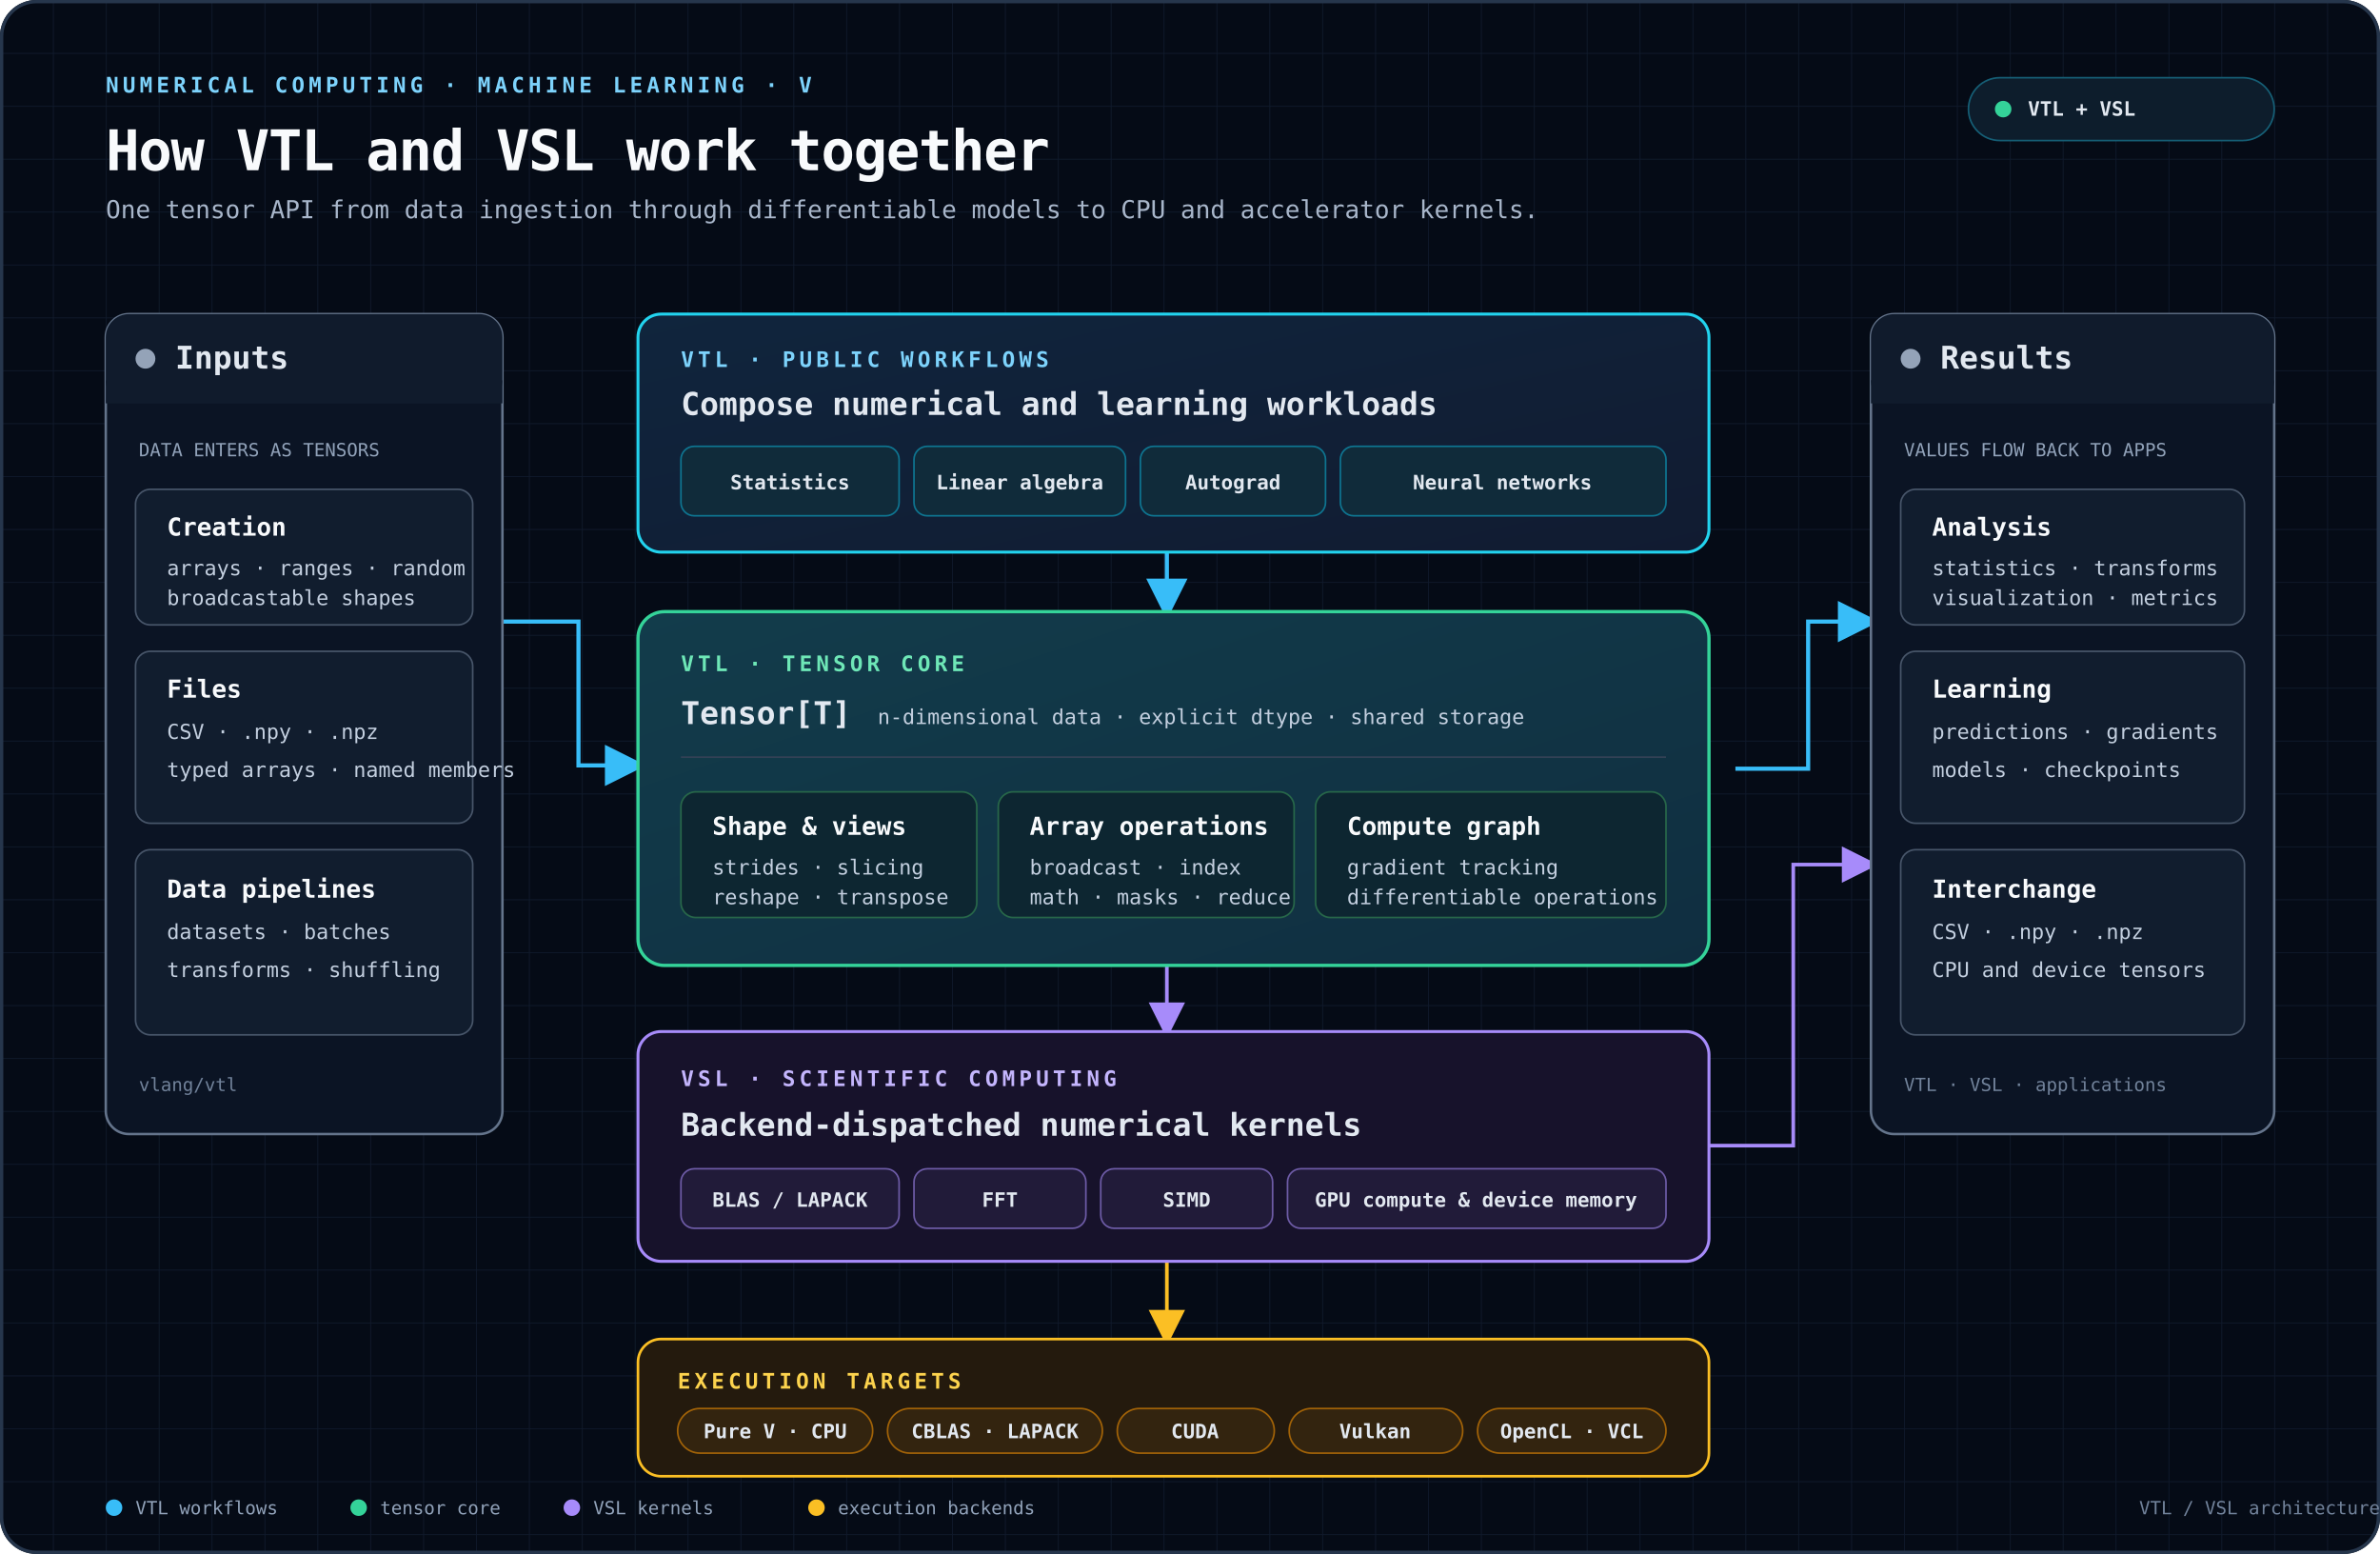
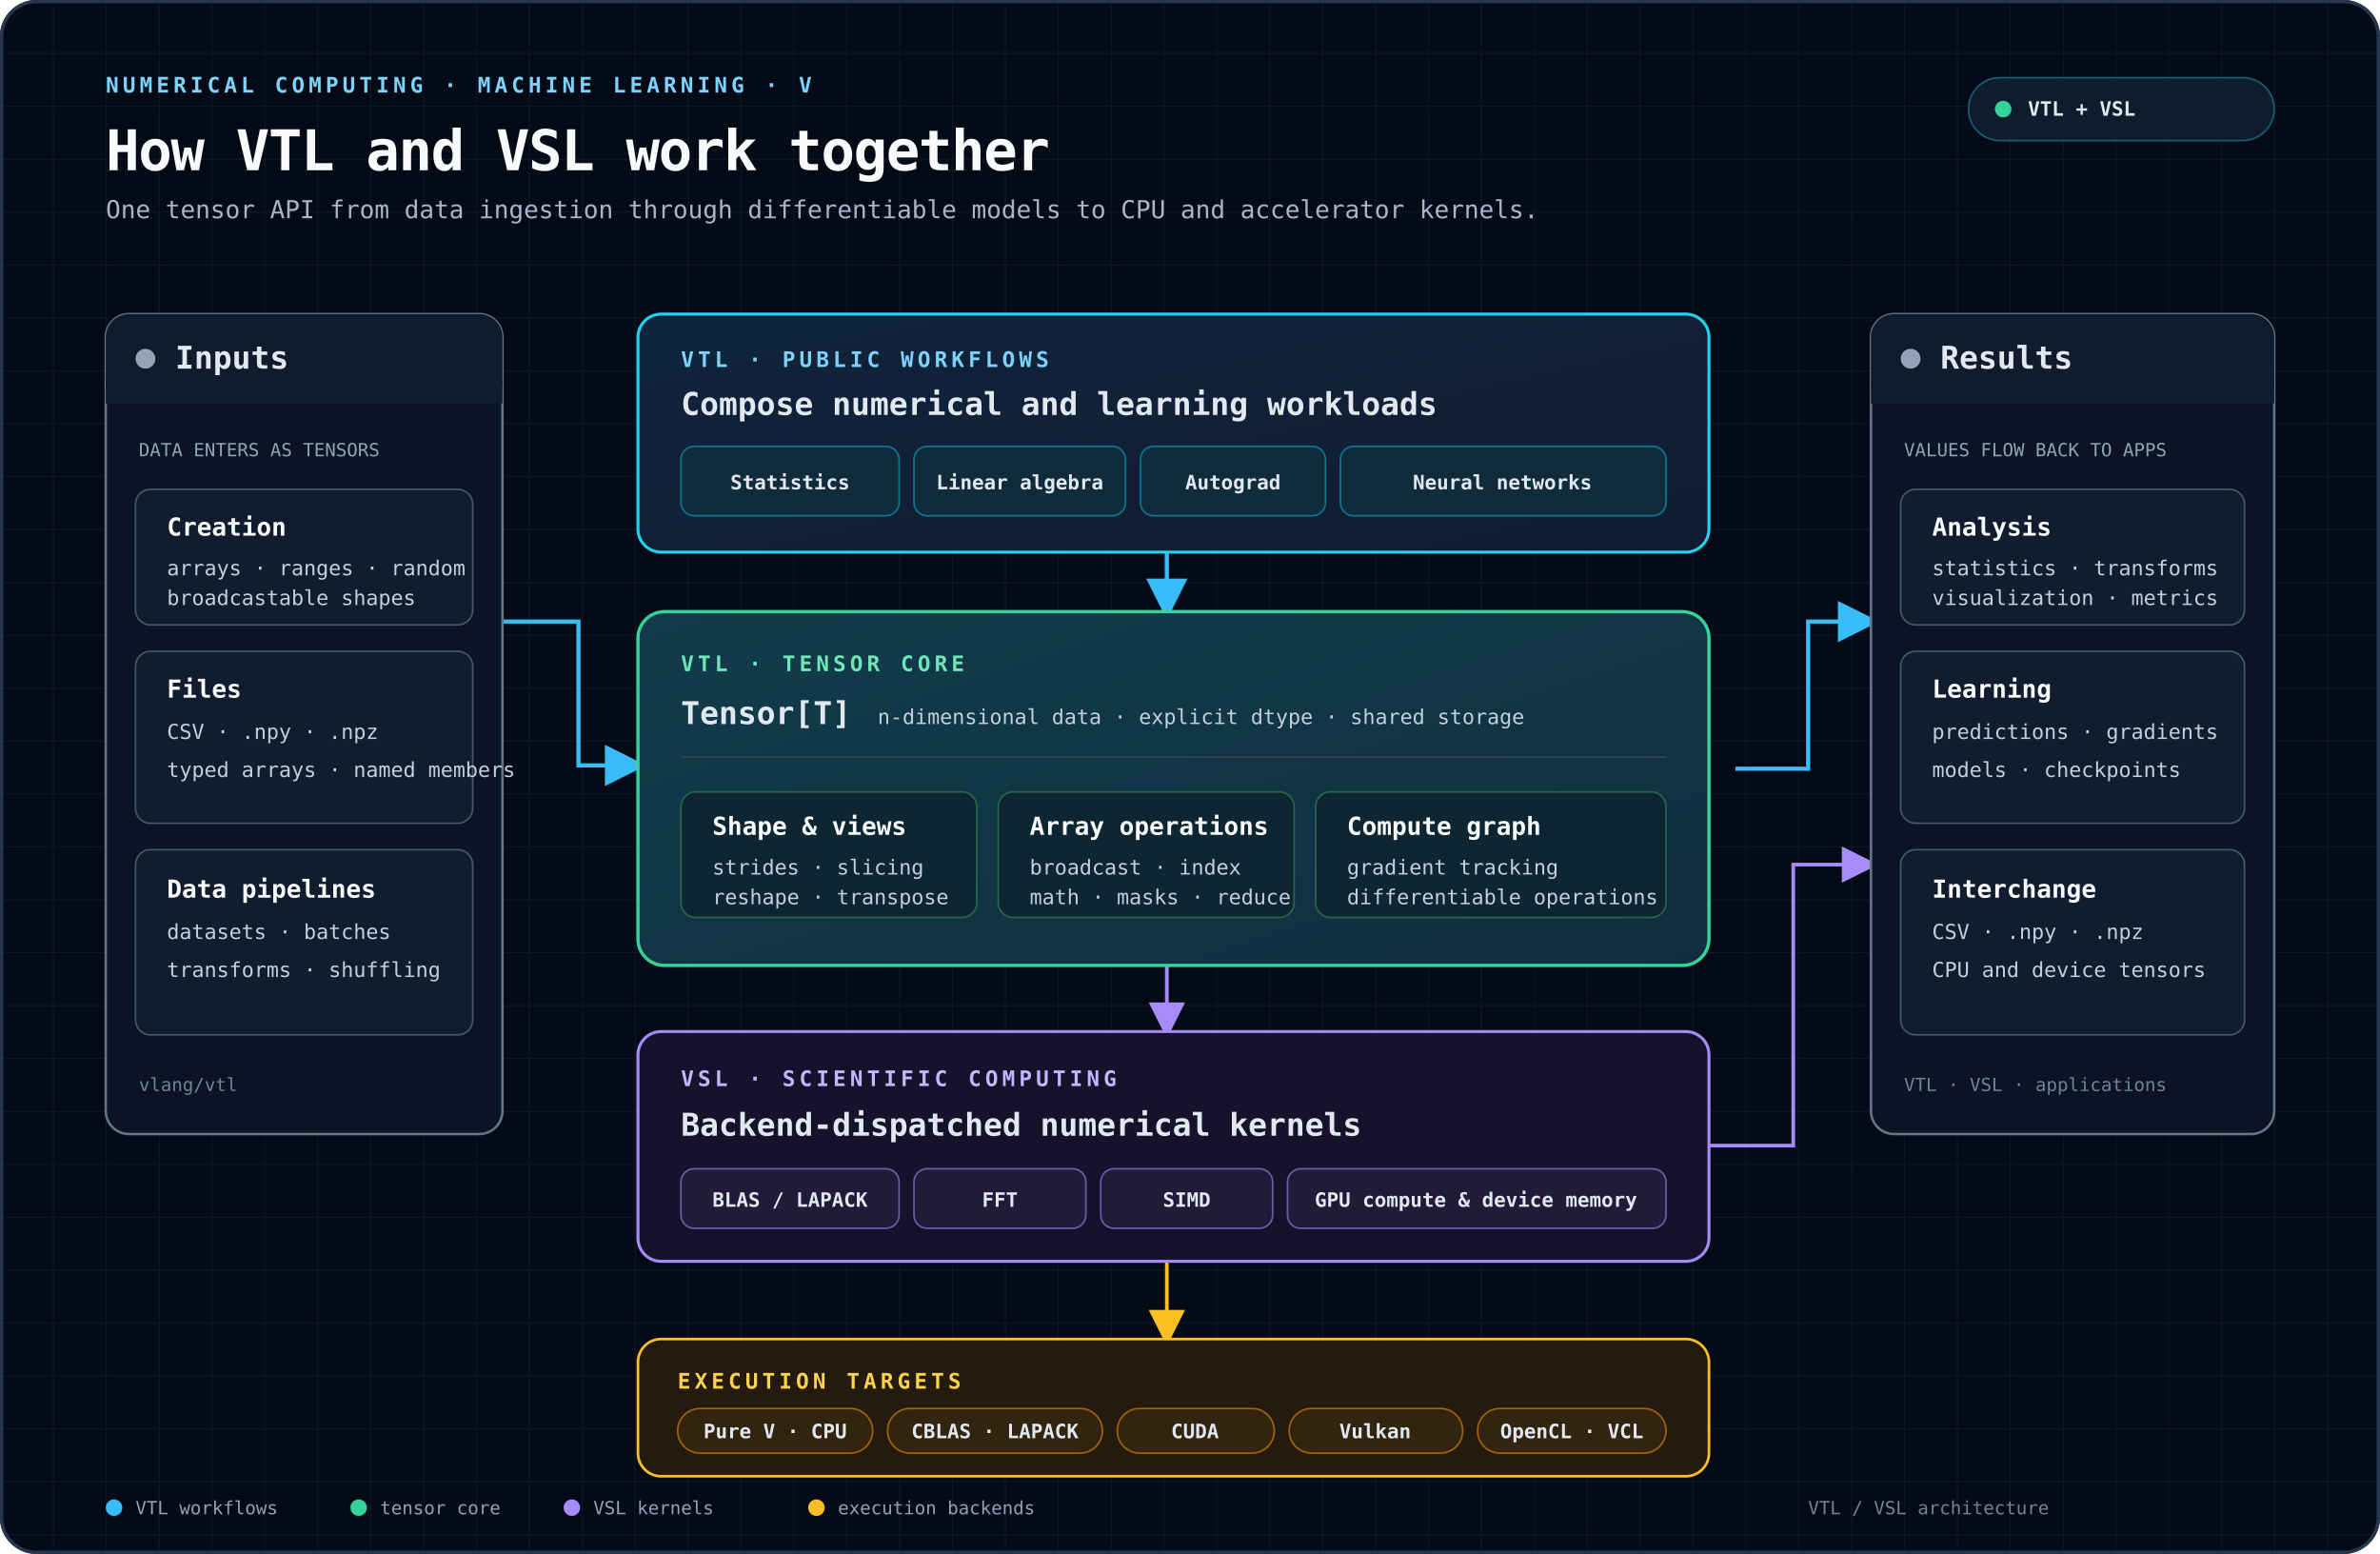
<svg xmlns="http://www.w3.org/2000/svg" viewBox="0 0 1440 940" role="img" aria-labelledby="title desc">
  <defs>
    <pattern id="grid" width="32" height="32" patternUnits="userSpaceOnUse">
      <path d="M32 0H0V32" fill="none" stroke="#17243a" stroke-width="1" />
    </pattern>
    <linearGradient id="header" x1="0" y1="0" x2="1" y2="1">
      <stop offset="0" stop-color="#10253d" />
      <stop offset="1" stop-color="#111b31" />
    </linearGradient>
    <linearGradient id="tensor" x1="0" y1="0" x2="1" y2="1">
      <stop offset="0" stop-color="#123c4b" />
      <stop offset="1" stop-color="#102e40" />
    </linearGradient>
    <marker id="arrow-cyan" markerWidth="10" markerHeight="10" refX="8" refY="5" orient="auto">
      <path d="M0 0L10 5L0 10Z" fill="#38bdf8" />
    </marker>
    <marker id="arrow-violet" markerWidth="10" markerHeight="10" refX="8" refY="5" orient="auto">
      <path d="M0 0L10 5L0 10Z" fill="#a78bfa" />
    </marker>
    <marker id="arrow-amber" markerWidth="10" markerHeight="10" refX="8" refY="5" orient="auto">
      <path d="M0 0L10 5L0 10Z" fill="#fbbf24" />
    </marker>
    <style>
      text { font-family: 'JetBrains Mono', 'DejaVu Sans Mono', monospace; }
      .eyebrow { fill:#7dd3fc; font-size:13px; font-weight:700; letter-spacing:2.4px; }
      .title { fill:#f8fafc; font-size:34px; font-weight:700; letter-spacing:-.8px; }
      .subtitle { fill:#a8b6ca; font-size:15px; }
      .section { fill:#e2e8f0; font-size:19px; font-weight:700; }
      .label { fill:#f8fafc; font-size:15px; font-weight:700; }
      .body { fill:#c3cfdf; font-size:12.5px; }
      .tiny { fill:#91a2b9; font-size:11px; }
      .chip { fill:#e2e8f0; font-size:12px; font-weight:600; }
      .muted { fill:#71829a; font-size:11px; }
      .box { fill:#0b1424; stroke:#334155; stroke-width:1.5; }
      .divider { stroke:#334155; stroke-width:1; }
      .arrow { fill:none; stroke:#38bdf8; stroke-width:2.5; marker-end:url(#arrow-cyan); }
      .arrow-back { fill:none; stroke:#a78bfa; stroke-width:2.2; marker-end:url(#arrow-violet); }
      .arrow-dispatch { fill:none; stroke:#fbbf24; stroke-width:2.2; marker-end:url(#arrow-amber); }
    </style>
  </defs>
  <rect width="1440" height="940" rx="22" fill="#050b16" />
  <rect width="1440" height="940" rx="22" fill="url(#grid)" opacity=".58" />
  <rect x="1" y="1" width="1438" height="938" rx="21" fill="none" stroke="#26364c" stroke-width="2" />
  <g>
    <text x="64" y="56" class="eyebrow">NUMERICAL COMPUTING · MACHINE LEARNING · V</text>
    <text x="64" y="103" class="title">How VTL and VSL work together</text>
    <text x="64" y="132" class="subtitle">One tensor API from data ingestion through differentiable models to CPU and accelerator kernels.</text>
    <rect x="1191" y="47" width="185" height="38" rx="19" fill="#0d1d2c" stroke="#155e75" />
    <circle cx="1212" cy="66" r="5" fill="#34d399" />
    <text x="1227" y="70" class="chip">VTL + VSL</text>
  </g>
  <path d="M304 376H350V463H386" class="arrow" />
  <path d="M1050 465H1094V376H1132" class="arrow" />
  <path d="M706 334V370" class="arrow" />
  <path d="M706 584V624" class="arrow-back" />
  <path d="M706 763V810" class="arrow-dispatch" />
  <path d="M1034 693H1085V523H1132" class="arrow-back" />
  <g>
    <rect x="64" y="190" width="240" height="496" rx="14" fill="#0b1424" stroke="#64748b" stroke-width="1.5" />
    <rect x="64" y="190" width="240" height="54" rx="14" fill="#101b2c" />
    <path d="M64 230V244H304V230" fill="#101b2c" />
    <circle cx="88" cy="217" r="6" fill="#94a3b8" />
    <text x="106" y="223" class="section">Inputs</text>
    <text x="84" y="276" class="tiny">DATA ENTERS AS TENSORS</text>
    <rect x="82" y="296" width="204" height="82" rx="9" fill="#111d2e" stroke="#475569" />
    <text x="101" y="324" class="label">Creation</text>
    <text x="101" y="348" class="body">arrays · ranges · random</text>
    <text x="101" y="366" class="body">broadcastable shapes</text>
    <rect x="82" y="394" width="204" height="104" rx="9" fill="#111d2e" stroke="#475569" />
    <text x="101" y="422" class="label">Files</text>
    <text x="101" y="447" class="body">CSV · .npy · .npz</text>
    <text x="101" y="470" class="body">typed arrays · named members</text>
    <rect x="82" y="514" width="204" height="112" rx="9" fill="#111d2e" stroke="#475569" />
    <text x="101" y="543" class="label">Data pipelines</text>
    <text x="101" y="568" class="body">datasets · batches</text>
    <text x="101" y="591" class="body">transforms · shuffling</text>
    <text x="84" y="660" class="muted">vlang/vtl</text>
  </g>
  <g>
    <rect x="386" y="190" width="648" height="144" rx="14" fill="url(#header)" stroke="#22d3ee" stroke-width="1.8" />
    <text x="412" y="222" class="eyebrow">VTL · PUBLIC WORKFLOWS</text>
    <text x="412" y="251" class="section">Compose numerical and learning workloads</text>
    <rect x="412" y="270" width="132" height="42" rx="8" fill="#102b3a" stroke="#0e7490" />
    <text x="478" y="296" class="chip" text-anchor="middle">Statistics</text>
    <rect x="553" y="270" width="128" height="42" rx="8" fill="#102b3a" stroke="#0e7490" />
    <text x="617" y="296" class="chip" text-anchor="middle">Linear algebra</text>
    <rect x="690" y="270" width="112" height="42" rx="8" fill="#102b3a" stroke="#0e7490" />
    <text x="746" y="296" class="chip" text-anchor="middle">Autograd</text>
    <rect x="811" y="270" width="197" height="42" rx="8" fill="#102b3a" stroke="#0e7490" />
    <text x="909" y="296" class="chip" text-anchor="middle">Neural networks</text>
  </g>
  <g>
    <rect x="386" y="370" width="648" height="214" rx="16" fill="url(#tensor)" stroke="#34d399" stroke-width="2" />
    <text x="412" y="406" class="eyebrow" style="fill:#6ee7b7">VTL · TENSOR CORE</text>
    <text x="412" y="438" class="section">Tensor[T]</text>
    <text x="531" y="438" class="body">n-dimensional data · explicit dtype · shared storage</text>
    <line x1="412" y1="458" x2="1008" y2="458" class="divider" />
    <rect x="412" y="479" width="179" height="76" rx="9" fill="#0d2631" stroke="#276749" />
    <text x="431" y="505" class="label">Shape &amp; views</text>
    <text x="431" y="529" class="body">strides · slicing</text>
    <text x="431" y="547" class="body">reshape · transpose</text>
    <rect x="604" y="479" width="179" height="76" rx="9" fill="#0d2631" stroke="#276749" />
    <text x="623" y="505" class="label">Array operations</text>
    <text x="623" y="529" class="body">broadcast · index</text>
    <text x="623" y="547" class="body">math · masks · reduce</text>
    <rect x="796" y="479" width="212" height="76" rx="9" fill="#0d2631" stroke="#276749" />
    <text x="815" y="505" class="label">Compute graph</text>
    <text x="815" y="529" class="body">gradient tracking</text>
    <text x="815" y="547" class="body">differentiable operations</text>
  </g>
  <g>
    <rect x="386" y="624" width="648" height="139" rx="14" fill="#17122b" stroke="#a78bfa" stroke-width="1.8" />
    <text x="412" y="657" class="eyebrow" style="fill:#c4b5fd">VSL · SCIENTIFIC COMPUTING</text>
    <text x="412" y="687" class="section">Backend-dispatched numerical kernels</text>
    <rect x="412" y="707" width="132" height="36" rx="8" fill="#211b39" stroke="#6d5ba6" />
    <text x="478" y="730" class="chip" text-anchor="middle">BLAS / LAPACK</text>
    <rect x="553" y="707" width="104" height="36" rx="8" fill="#211b39" stroke="#6d5ba6" />
    <text x="605" y="730" class="chip" text-anchor="middle">FFT</text>
    <rect x="666" y="707" width="104" height="36" rx="8" fill="#211b39" stroke="#6d5ba6" />
    <text x="718" y="730" class="chip" text-anchor="middle">SIMD</text>
    <rect x="779" y="707" width="229" height="36" rx="8" fill="#211b39" stroke="#6d5ba6" />
    <text x="893" y="730" class="chip" text-anchor="middle">GPU compute &amp; device memory</text>
  </g>
  <g>
    <rect x="386" y="810" width="648" height="83" rx="14" fill="#241a0d" stroke="#fbbf24" stroke-width="1.6" />
    <text x="410" y="840" class="eyebrow" style="fill:#fcd34d">EXECUTION TARGETS</text>
    <rect x="410" y="852" width="118" height="27" rx="13.5" fill="#33240f" stroke="#a16207" />
    <text x="469" y="870" class="chip" text-anchor="middle">Pure V · CPU</text>
    <rect x="537" y="852" width="130" height="27" rx="13.5" fill="#33240f" stroke="#a16207" />
    <text x="602" y="870" class="chip" text-anchor="middle">CBLAS · LAPACK</text>
    <rect x="676" y="852" width="95" height="27" rx="13.5" fill="#33240f" stroke="#a16207" />
    <text x="723" y="870" class="chip" text-anchor="middle">CUDA</text>
    <rect x="780" y="852" width="105" height="27" rx="13.5" fill="#33240f" stroke="#a16207" />
    <text x="832" y="870" class="chip" text-anchor="middle">Vulkan</text>
    <rect x="894" y="852" width="114" height="27" rx="13.5" fill="#33240f" stroke="#a16207" />
    <text x="951" y="870" class="chip" text-anchor="middle">OpenCL · VCL</text>
  </g>
  <g>
    <rect x="1132" y="190" width="244" height="496" rx="14" fill="#0b1424" stroke="#64748b" stroke-width="1.5" />
    <rect x="1132" y="190" width="244" height="54" rx="14" fill="#101b2c" />
    <path d="M1132 230V244H1376V230" fill="#101b2c" />
    <circle cx="1156" cy="217" r="6" fill="#94a3b8" />
    <text x="1174" y="223" class="section">Results</text>
    <text x="1152" y="276" class="tiny">VALUES FLOW BACK TO APPS</text>
    <rect x="1150" y="296" width="208" height="82" rx="9" fill="#111d2e" stroke="#475569" />
    <text x="1169" y="324" class="label">Analysis</text>
    <text x="1169" y="348" class="body">statistics · transforms</text>
    <text x="1169" y="366" class="body">visualization · metrics</text>
    <rect x="1150" y="394" width="208" height="104" rx="9" fill="#111d2e" stroke="#475569" />
    <text x="1169" y="422" class="label">Learning</text>
    <text x="1169" y="447" class="body">predictions · gradients</text>
    <text x="1169" y="470" class="body">models · checkpoints</text>
    <rect x="1150" y="514" width="208" height="112" rx="9" fill="#111d2e" stroke="#475569" />
    <text x="1169" y="543" class="label">Interchange</text>
    <text x="1169" y="568" class="body">CSV · .npy · .npz</text>
    <text x="1169" y="591" class="body">CPU and device tensors</text>
    <text x="1152" y="660" class="muted">VTL · VSL · applications</text>
  </g>
  <g transform="translate(64 912)">
    <circle cx="5" cy="0" r="5" fill="#38bdf8" />
    <text x="18" y="4" class="tiny">VTL workflows</text>
    <circle cx="153" cy="0" r="5" fill="#34d399" />
    <text x="166" y="4" class="tiny">tensor core</text>
    <circle cx="282" cy="0" r="5" fill="#a78bfa" />
    <text x="295" y="4" class="tiny">VSL kernels</text>
    <circle cx="430" cy="0" r="5" fill="#fbbf24" />
    <text x="443" y="4" class="tiny">execution backends</text>
-     <text x="1376" y="4" class="muted" text-anchor="end">VTL / VSL architecture</text>
+     <text x="1030" y="4" class="muted">VTL / VSL architecture</text>
  </g>
</svg>
